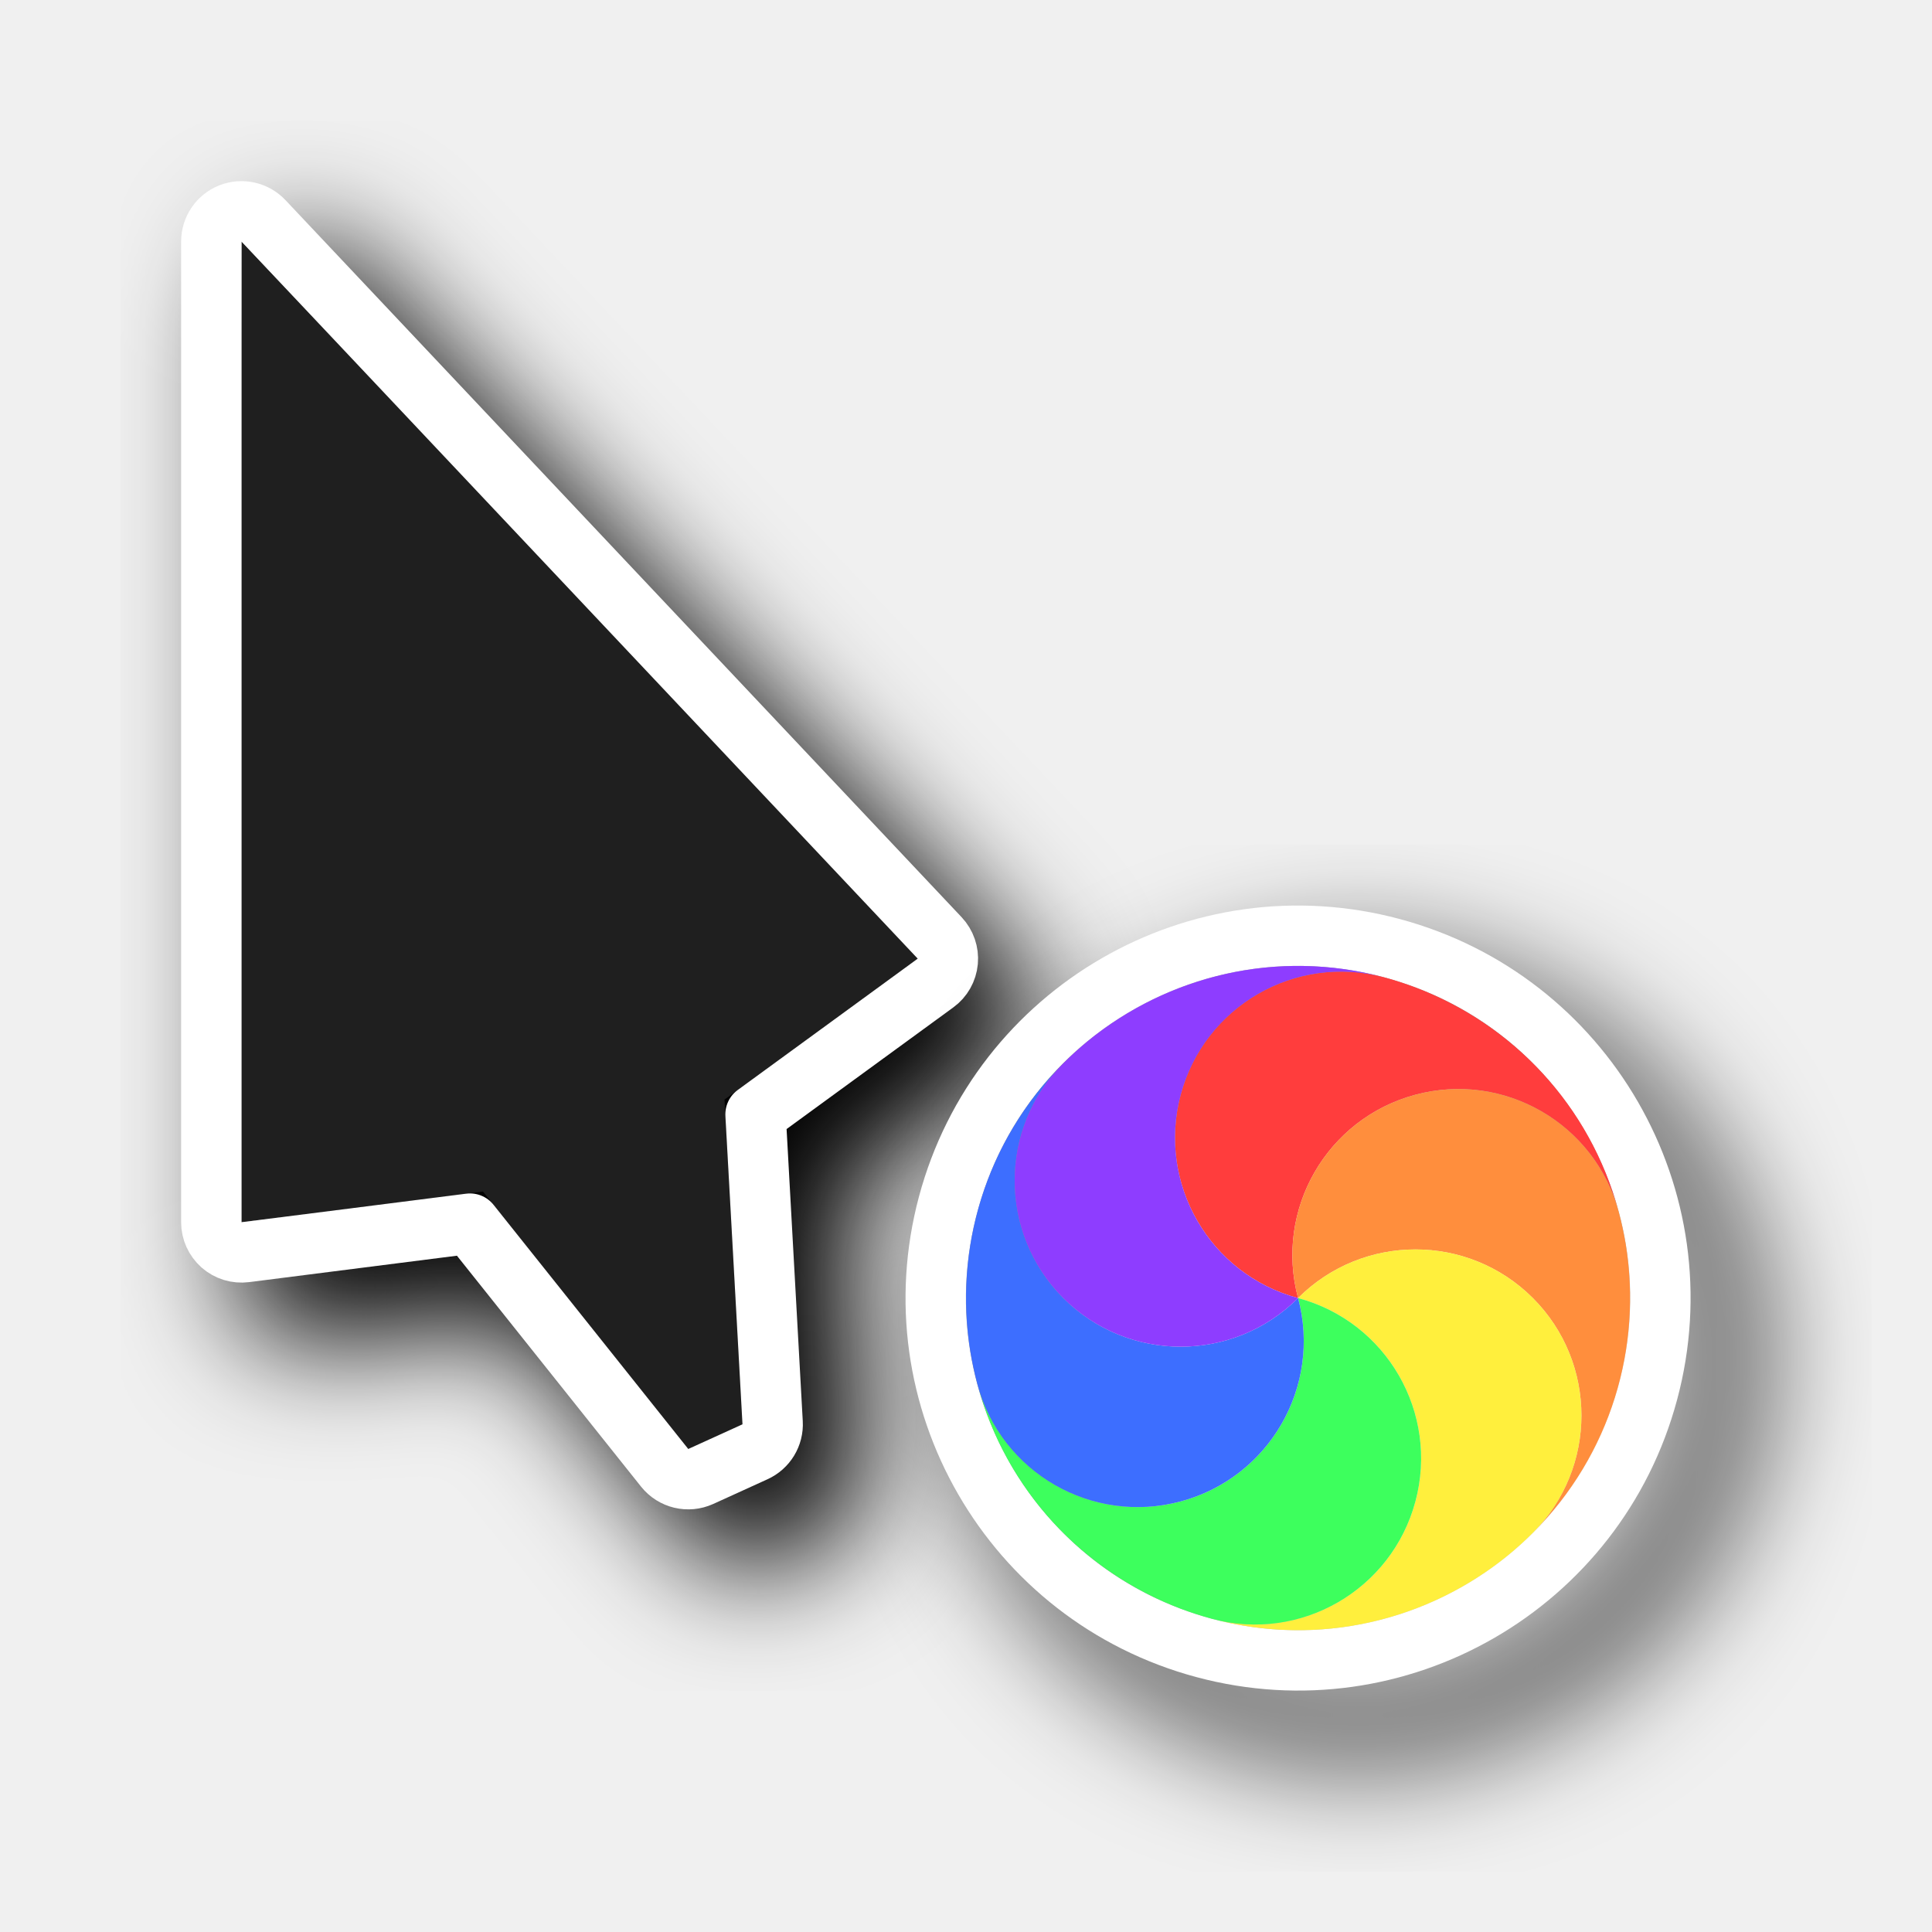
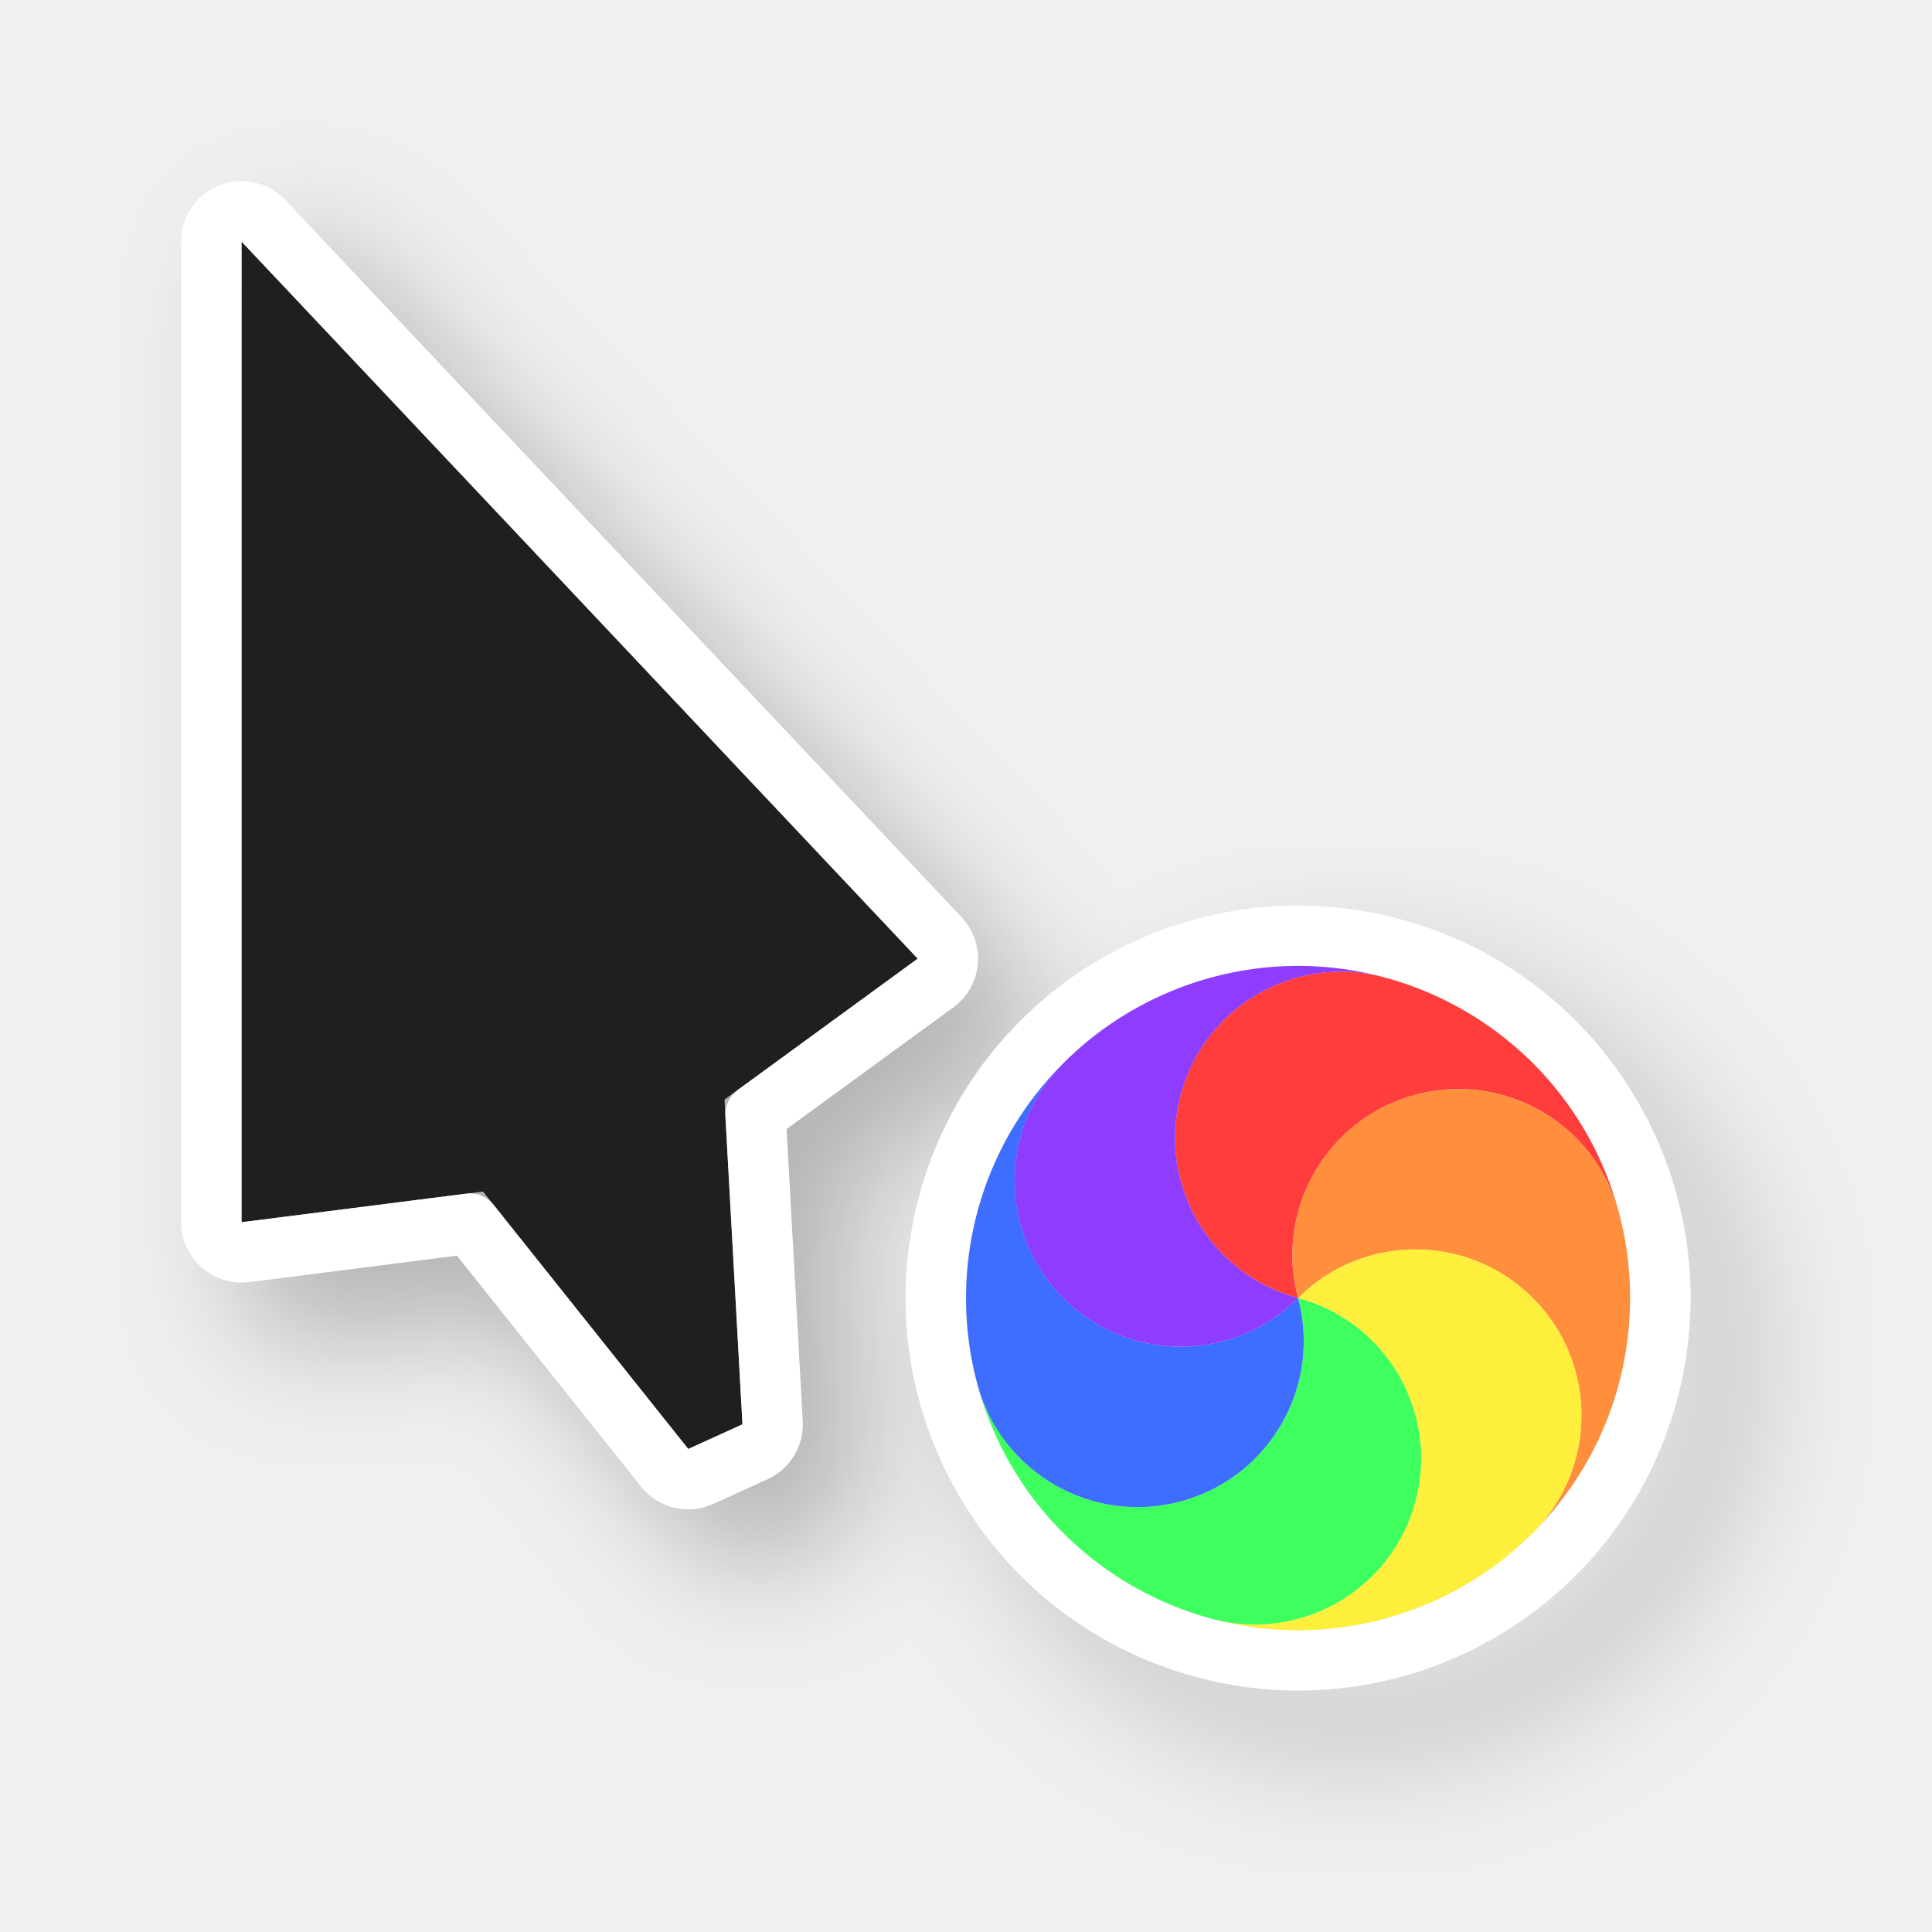
<svg xmlns="http://www.w3.org/2000/svg" width="32" height="32" viewBox="0 0 32 32" fill="none">
  <g filter="url(#filter0_d_105_917)">
    <path d="M15.2 15.878L4 4L4 20.244L8 19.736L11.4 24L12.298 23.591L12 18.213L15.2 15.878Z" fill="#1F1F1F" />
    <path d="M15.564 15.535C15.662 15.64 15.711 15.781 15.698 15.924C15.685 16.067 15.611 16.198 15.495 16.282L12.514 18.457L12.797 23.564C12.809 23.769 12.693 23.961 12.505 24.046L11.607 24.455C11.398 24.55 11.152 24.491 11.009 24.312L7.784 20.267L4.063 20.74C3.92 20.758 3.777 20.714 3.669 20.619C3.562 20.524 3.5 20.387 3.5 20.244L3.5 4C3.5 3.795 3.625 3.611 3.815 3.535C4.006 3.46 4.223 3.508 4.364 3.657L15.564 15.535Z" stroke="white" stroke-linejoin="round" />
  </g>
  <g filter="url(#filter1_d_105_917)">
    <circle cx="21.5" cy="21.5" r="6" transform="rotate(15 21.5 21.5)" stroke="white" stroke-linejoin="round" />
  </g>
  <path d="M19.556 18.132C19.949 16.665 21.457 15.794 22.924 16.187C23.102 16.235 23.277 16.292 23.447 16.356C25.044 16.962 26.336 18.3 26.812 20.076C26.419 18.609 24.911 17.739 23.444 18.132C21.978 18.525 21.107 20.033 21.5 21.5C20.033 21.107 19.163 19.599 19.556 18.132Z" fill="#FF3D3D" />
  <path d="M23.444 18.132C24.911 17.739 26.419 18.609 26.812 20.076C26.86 20.255 26.898 20.435 26.928 20.614C27.201 22.3 26.688 24.089 25.388 25.389C26.462 24.315 26.462 22.574 25.389 21.5C24.315 20.426 22.574 20.426 21.5 21.5C21.107 20.033 21.977 18.525 23.444 18.132Z" fill="#FF8E3D" />
  <path d="M25.389 21.5C26.462 22.574 26.462 24.315 25.388 25.389C25.257 25.52 25.121 25.643 24.981 25.758C23.658 26.838 21.852 27.288 20.076 26.813C21.543 27.206 23.051 26.335 23.444 24.868C23.837 23.401 22.967 21.893 21.5 21.5C22.574 20.426 24.315 20.426 25.389 21.5Z" fill="#FFEF3D" />
  <path d="M23.444 24.868C23.051 26.335 21.543 27.206 20.076 26.813C19.898 26.765 19.723 26.708 19.553 26.644C17.956 26.038 16.664 24.7 16.188 22.924C16.581 24.391 18.089 25.261 19.556 24.868C21.022 24.475 21.893 22.967 21.5 21.5C22.967 21.893 23.837 23.401 23.444 24.868Z" fill="#3DFF5D" />
  <path d="M19.556 24.868C18.089 25.261 16.581 24.391 16.188 22.924C16.14 22.745 16.102 22.565 16.072 22.386C15.799 20.7 16.312 18.911 17.612 17.611C16.538 18.685 16.538 20.426 17.611 21.5C18.685 22.574 20.426 22.574 21.5 21.5C21.893 22.967 21.022 24.475 19.556 24.868Z" fill="#3D6EFF" />
  <path d="M17.611 21.5C16.538 20.426 16.538 18.685 17.612 17.611C17.743 17.48 17.879 17.357 18.019 17.242C19.342 16.162 21.148 15.712 22.924 16.187C21.457 15.794 19.949 16.665 19.556 18.132C19.163 19.599 20.033 21.107 21.5 21.5C20.426 22.574 18.685 22.574 17.611 21.5Z" fill="#8E3DFF" />
  <defs>
    <filter id="filter0_d_105_917" x="2" y="2" width="17.2" height="26" filterUnits="userSpaceOnUse" color-interpolation-filters="sRGB">
      <feFlood flood-opacity="0" result="BackgroundImageFix" />
      <feColorMatrix in="SourceAlpha" type="matrix" values="0 0 0 0 0 0 0 0 0 0 0 0 0 0 0 0 0 0 127 0" result="hardAlpha" />
      <feOffset dx="1" dy="1" />
      <feGaussianBlur stdDeviation="1" />
-       <feColorMatrix type="matrix" values="0 0 0 0 0 0 0 0 0 0 0 0 0 0 0 0 0 0 1 0" />
+       <feColorMatrix type="matrix" values="0 0 0 0 0 0 0 0 0 0 0 0 0 0 0 0 0 0 0.25 0" />
      <feBlend mode="normal" in2="BackgroundImageFix" result="effect1_dropShadow_105_917" />
      <feBlend mode="normal" in="SourceGraphic" in2="effect1_dropShadow_105_917" result="shape" />
    </filter>
    <filter id="filter1_d_105_917" x="13.998" y="13.998" width="17.003" height="17.003" filterUnits="userSpaceOnUse" color-interpolation-filters="sRGB">
      <feFlood flood-opacity="0" result="BackgroundImageFix" />
      <feColorMatrix in="SourceAlpha" type="matrix" values="0 0 0 0 0 0 0 0 0 0 0 0 0 0 0 0 0 0 127 0" result="hardAlpha" />
      <feOffset dx="1" dy="1" />
      <feGaussianBlur stdDeviation="1" />
-       <feColorMatrix type="matrix" values="0 0 0 0 0 0 0 0 0 0 0 0 0 0 0 0 0 0 1 0" />
+       <feColorMatrix type="matrix" values="0 0 0 0 0 0 0 0 0 0 0 0 0 0 0 0 0 0 0.25 0" />
      <feBlend mode="normal" in2="BackgroundImageFix" result="effect1_dropShadow_105_917" />
      <feBlend mode="normal" in="SourceGraphic" in2="effect1_dropShadow_105_917" result="shape" />
    </filter>
  </defs>
</svg>
